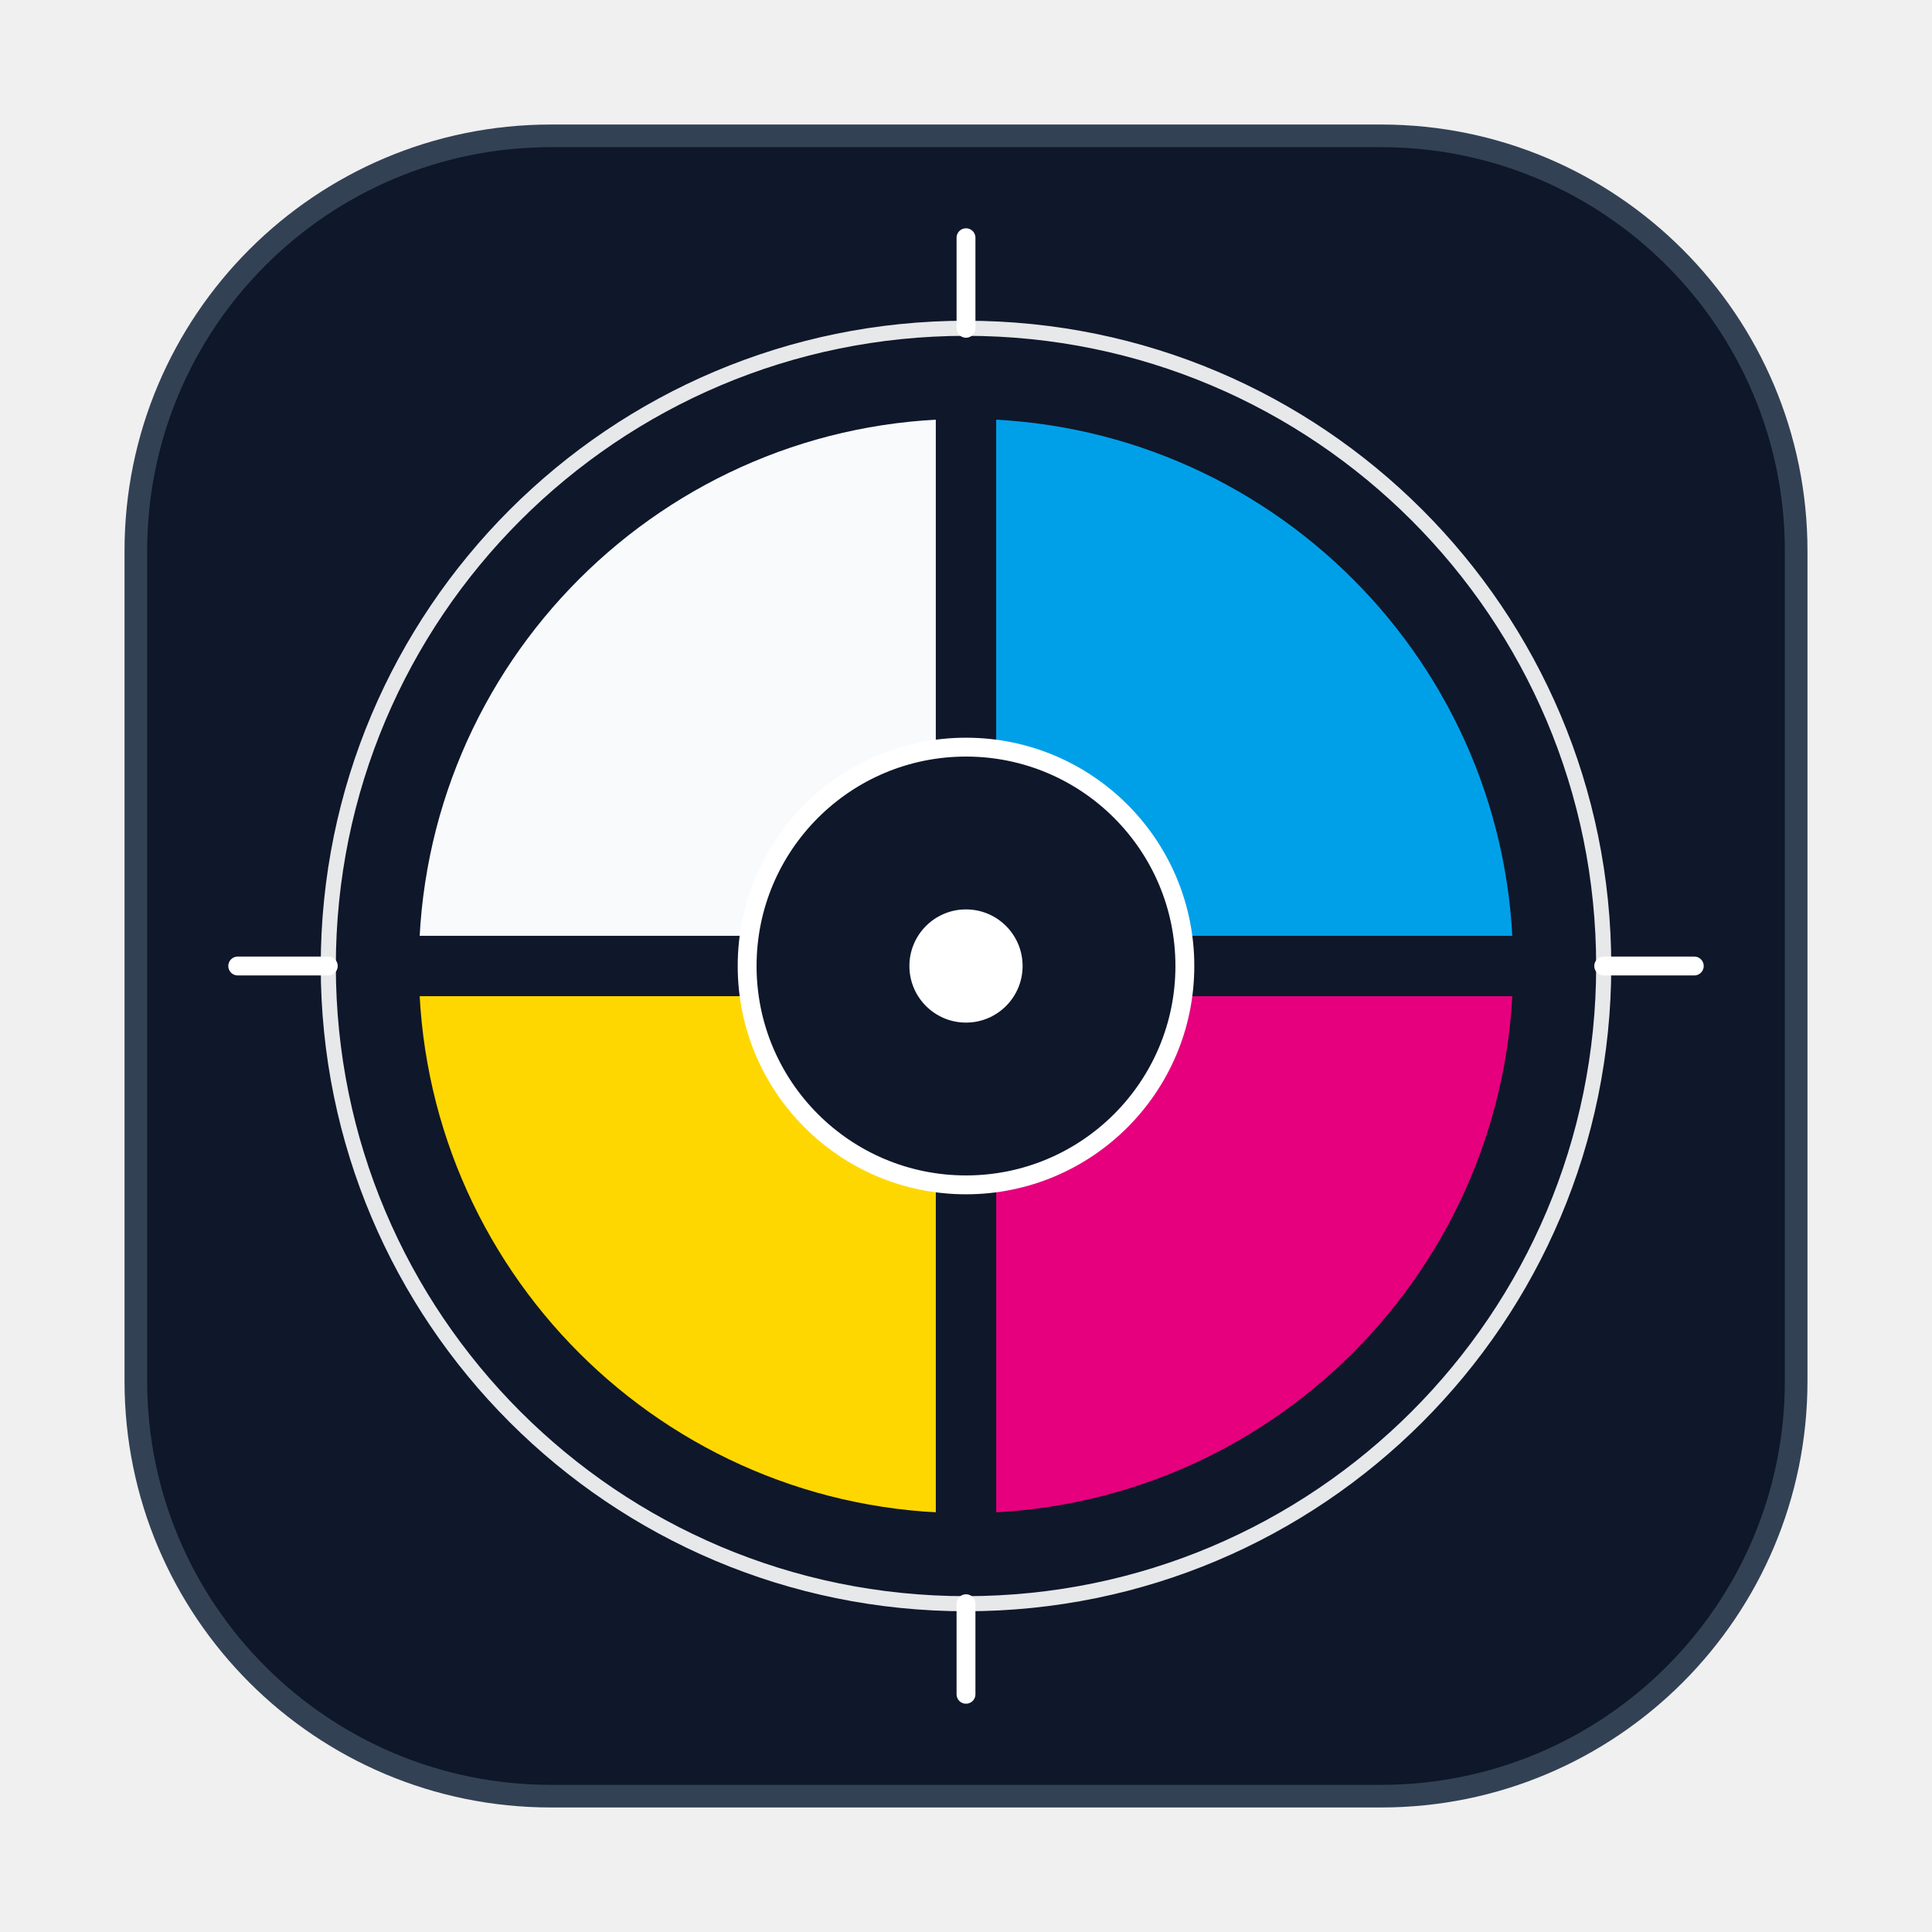
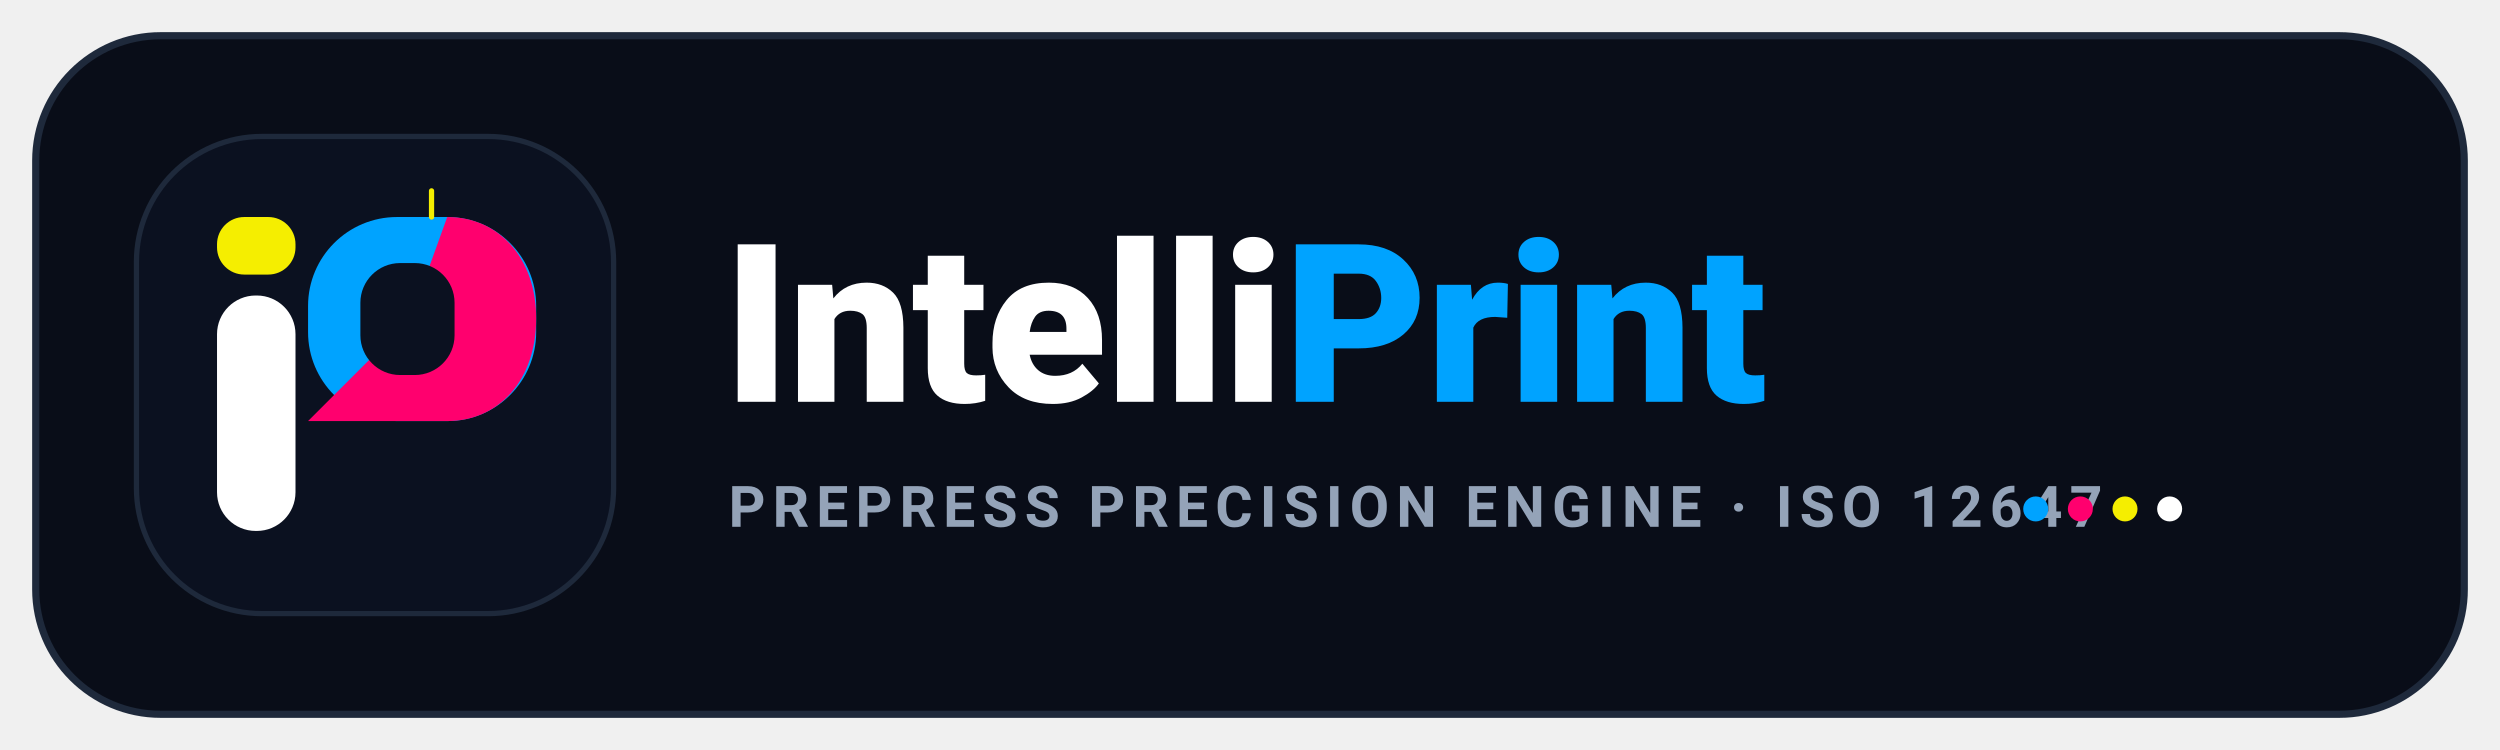
- <svg xmlns="http://www.w3.org/2000/svg" viewBox="0 0 512 512" width="100%" height="100%">
-   <defs>
-     <clipPath id="circleClip">
-       <circle cx="256" cy="256" r="145" />
-     </clipPath>
-   </defs>
-   <rect x="36" y="36" width="440" height="440" rx="110" fill="#0F172A" stroke="#334155" stroke-width="6" />
-   <g clip-path="url(#circleClip)">
-     <path d="M 256,256 L 256,111 A 145,145 0 0,1 401,256 Z" fill="#00A0E9" />
-     <path d="M 256,256 L 401,256 A 145,145 0 0,1 256,401 Z" fill="#E6007E" />
-     <path d="M 256,256 L 256,401 A 145,145 0 0,1 111,256 Z" fill="#FFD700" />
-     <path d="M 256,256 L 111,256 A 145,145 0 0,1 256,111 Z" fill="#F8FAFC" />
+ <svg xmlns="http://www.w3.org/2000/svg" viewBox="0 0 1400 420" width="100%" height="100%">
+   <rect x="20" y="20" width="1360" height="380" rx="70" fill="#090D18" stroke="#1E293B" stroke-width="4" />
+   <g transform="translate(60, 60) scale(0.586)">
+     <rect x="28" y="28" width="456" height="456" rx="120" fill="#0B1120" stroke="#1E293B" stroke-width="5" />
+     <rect x="192" y="105" width="218" height="195" rx="85" fill="#00A3FF" />
+     <path d="M 325 105 C 375 105, 410 145, 410 202 C 410 260, 375 300, 325 300 L 192 300 L 290 202 Z" fill="#FF006E" />
+     <rect x="242" y="149" width="90" height="107" rx="38" fill="#0B1120" />
+     <rect x="105" y="180" width="75" height="225" rx="37" fill="#FFFFFF" />
+     <rect x="105" y="105" width="75" height="55" rx="26" fill="#F5EE00" />
+     <line x1="310" y1="80" x2="310" y2="105" stroke="#F5EE00" stroke-width="5" stroke-linecap="round" />
  </g>
-   <line x1="256" y1="75" x2="256" y2="437" stroke="#0F172A" stroke-width="16" />
-   <line x1="75" y1="256" x2="437" y2="256" stroke="#0F172A" stroke-width="16" />
-   <circle cx="256" cy="256" r="58" fill="#0F172A" stroke="#FFFFFF" stroke-width="5" />
-   <circle cx="256" cy="256" r="169" fill="none" stroke="#FFFFFF" stroke-width="4" stroke-opacity="0.9" />
-   <line x1="256" y1="87" x2="256" y2="63" stroke="#FFFFFF" stroke-width="5" stroke-linecap="round" />
-   <line x1="256" y1="425" x2="256" y2="449" stroke="#FFFFFF" stroke-width="5" stroke-linecap="round" />
-   <line x1="87" y1="256" x2="63" y2="256" stroke="#FFFFFF" stroke-width="5" stroke-linecap="round" />
-   <line x1="425" y1="256" x2="449" y2="256" stroke="#FFFFFF" stroke-width="5" stroke-linecap="round" />
-   <circle cx="256" cy="256" r="15" fill="#FFFFFF" />
+   <text x="405" y="225" font-family="-apple-system, BlinkMacSystemFont, 'Segoe UI', Roboto, Helvetica, Arial, sans-serif" font-weight="800" font-size="124" fill="#FFFFFF" letter-spacing="-1">Intelli<tspan fill="#00A3FF">Print</tspan>
+   </text>
+   <text x="408" y="295" font-family="-apple-system, BlinkMacSystemFont, 'Segoe UI', Roboto, Helvetica, Arial, sans-serif" font-weight="600" font-size="32" fill="#94A3B8" letter-spacing="4">PREPRESS PRECISION ENGINE · ISO 12647</text>
+   <circle cx="1140" cy="285" r="7" fill="#00A3FF" />
+   <circle cx="1165" cy="285" r="7" fill="#FF006E" />
+   <circle cx="1190" cy="285" r="7" fill="#F5EE00" />
+   <circle cx="1215" cy="285" r="7" fill="#FFFFFF" />
</svg>
